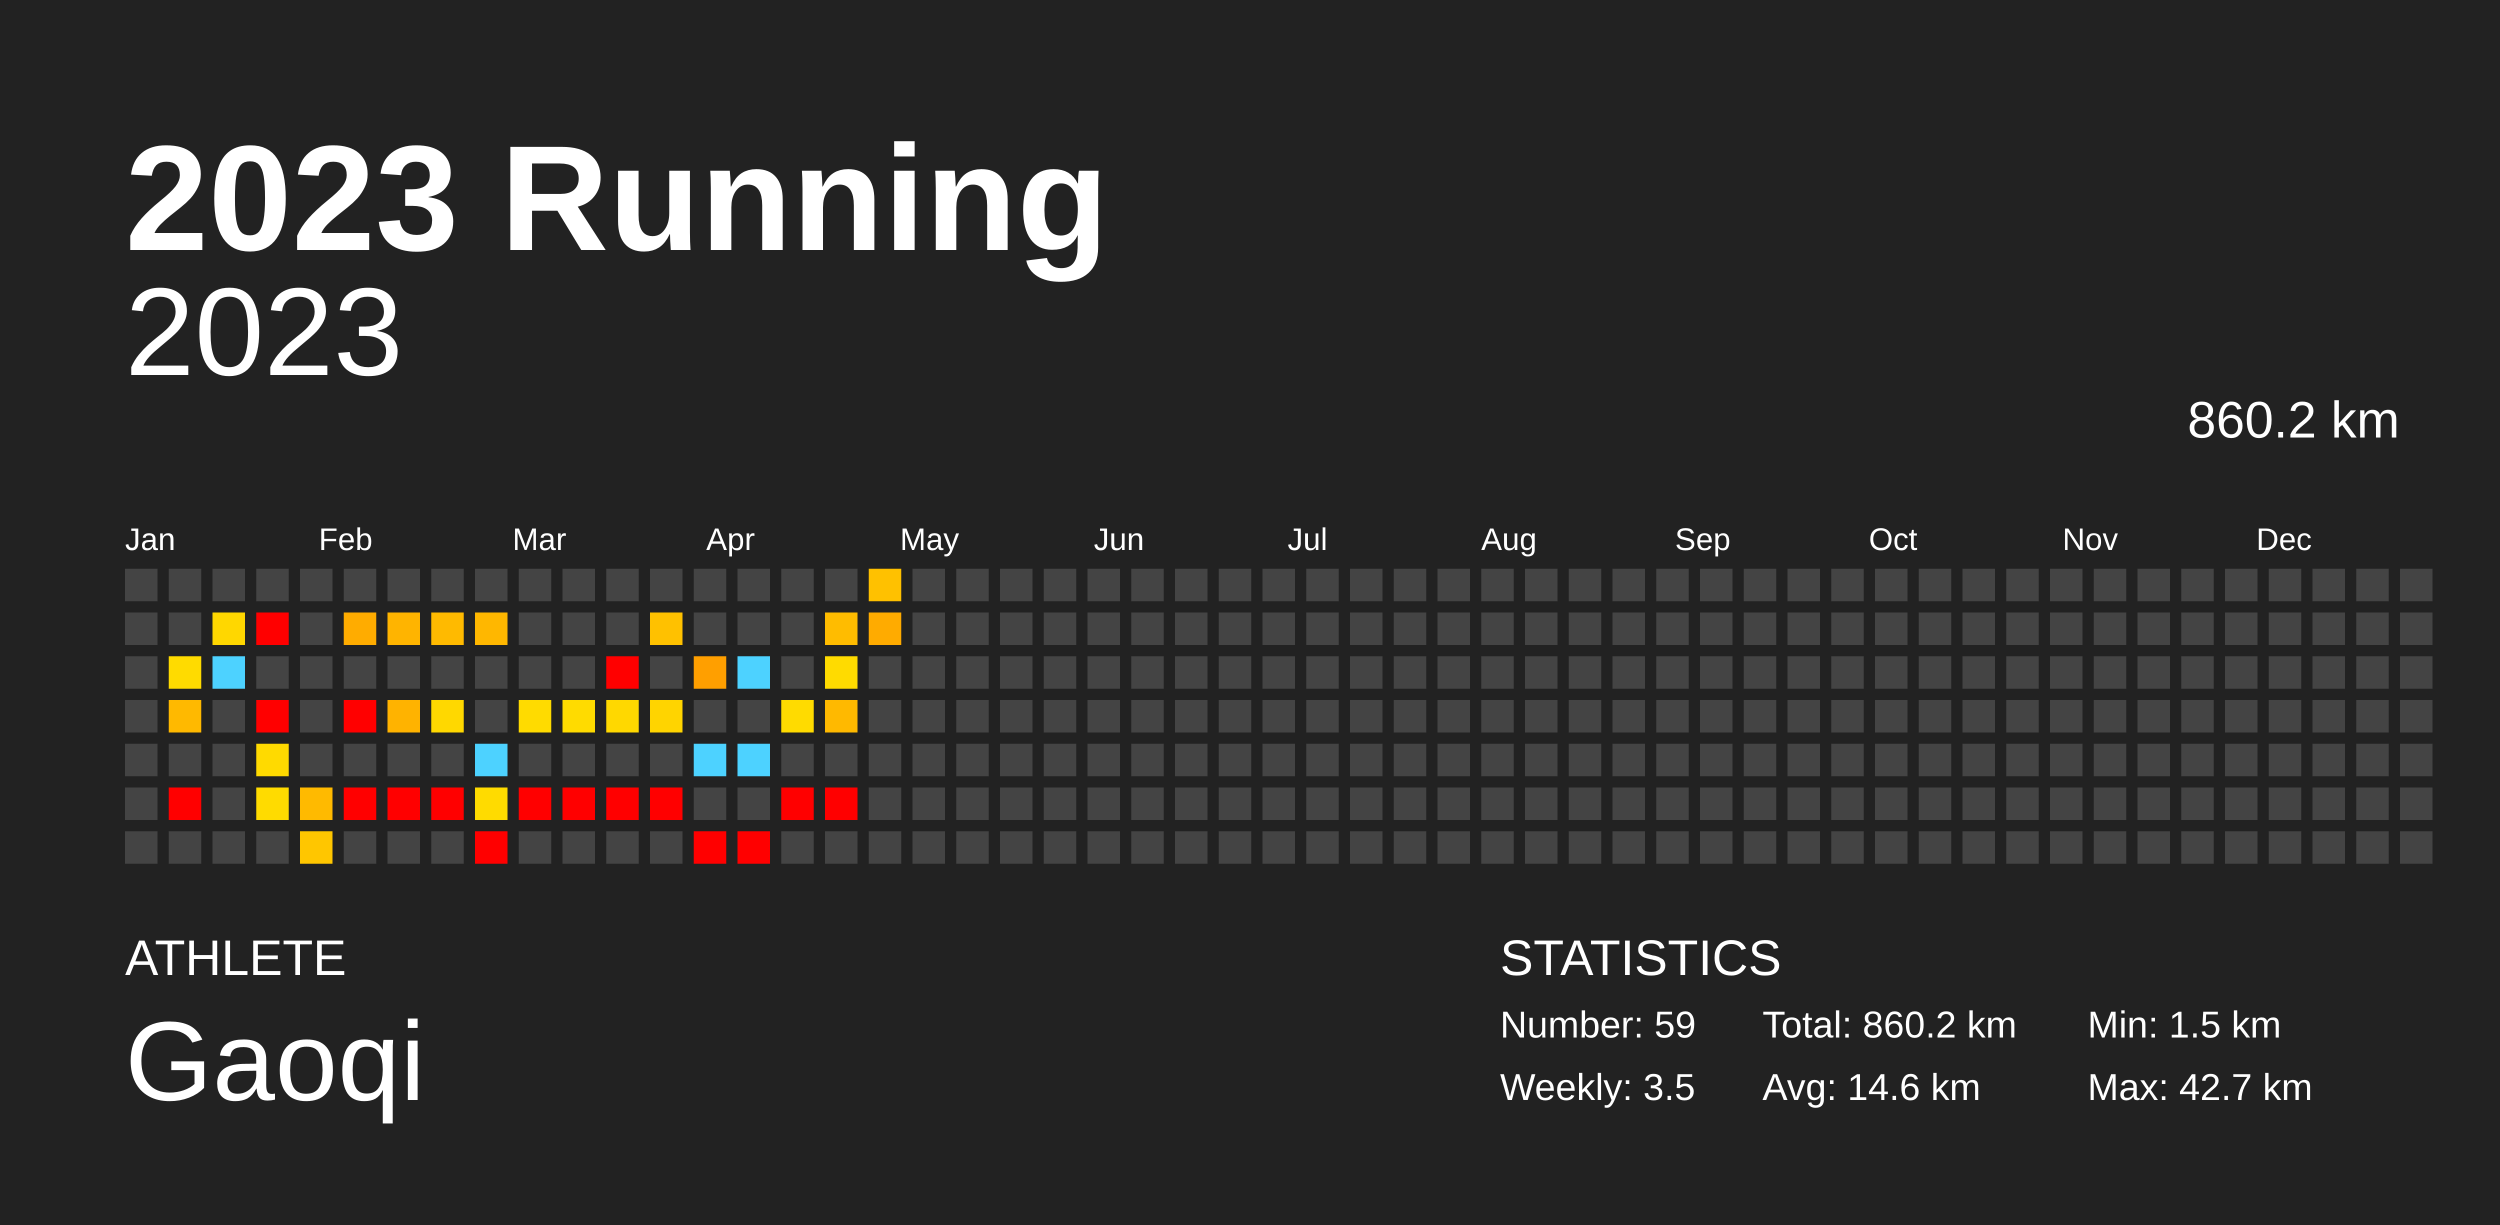
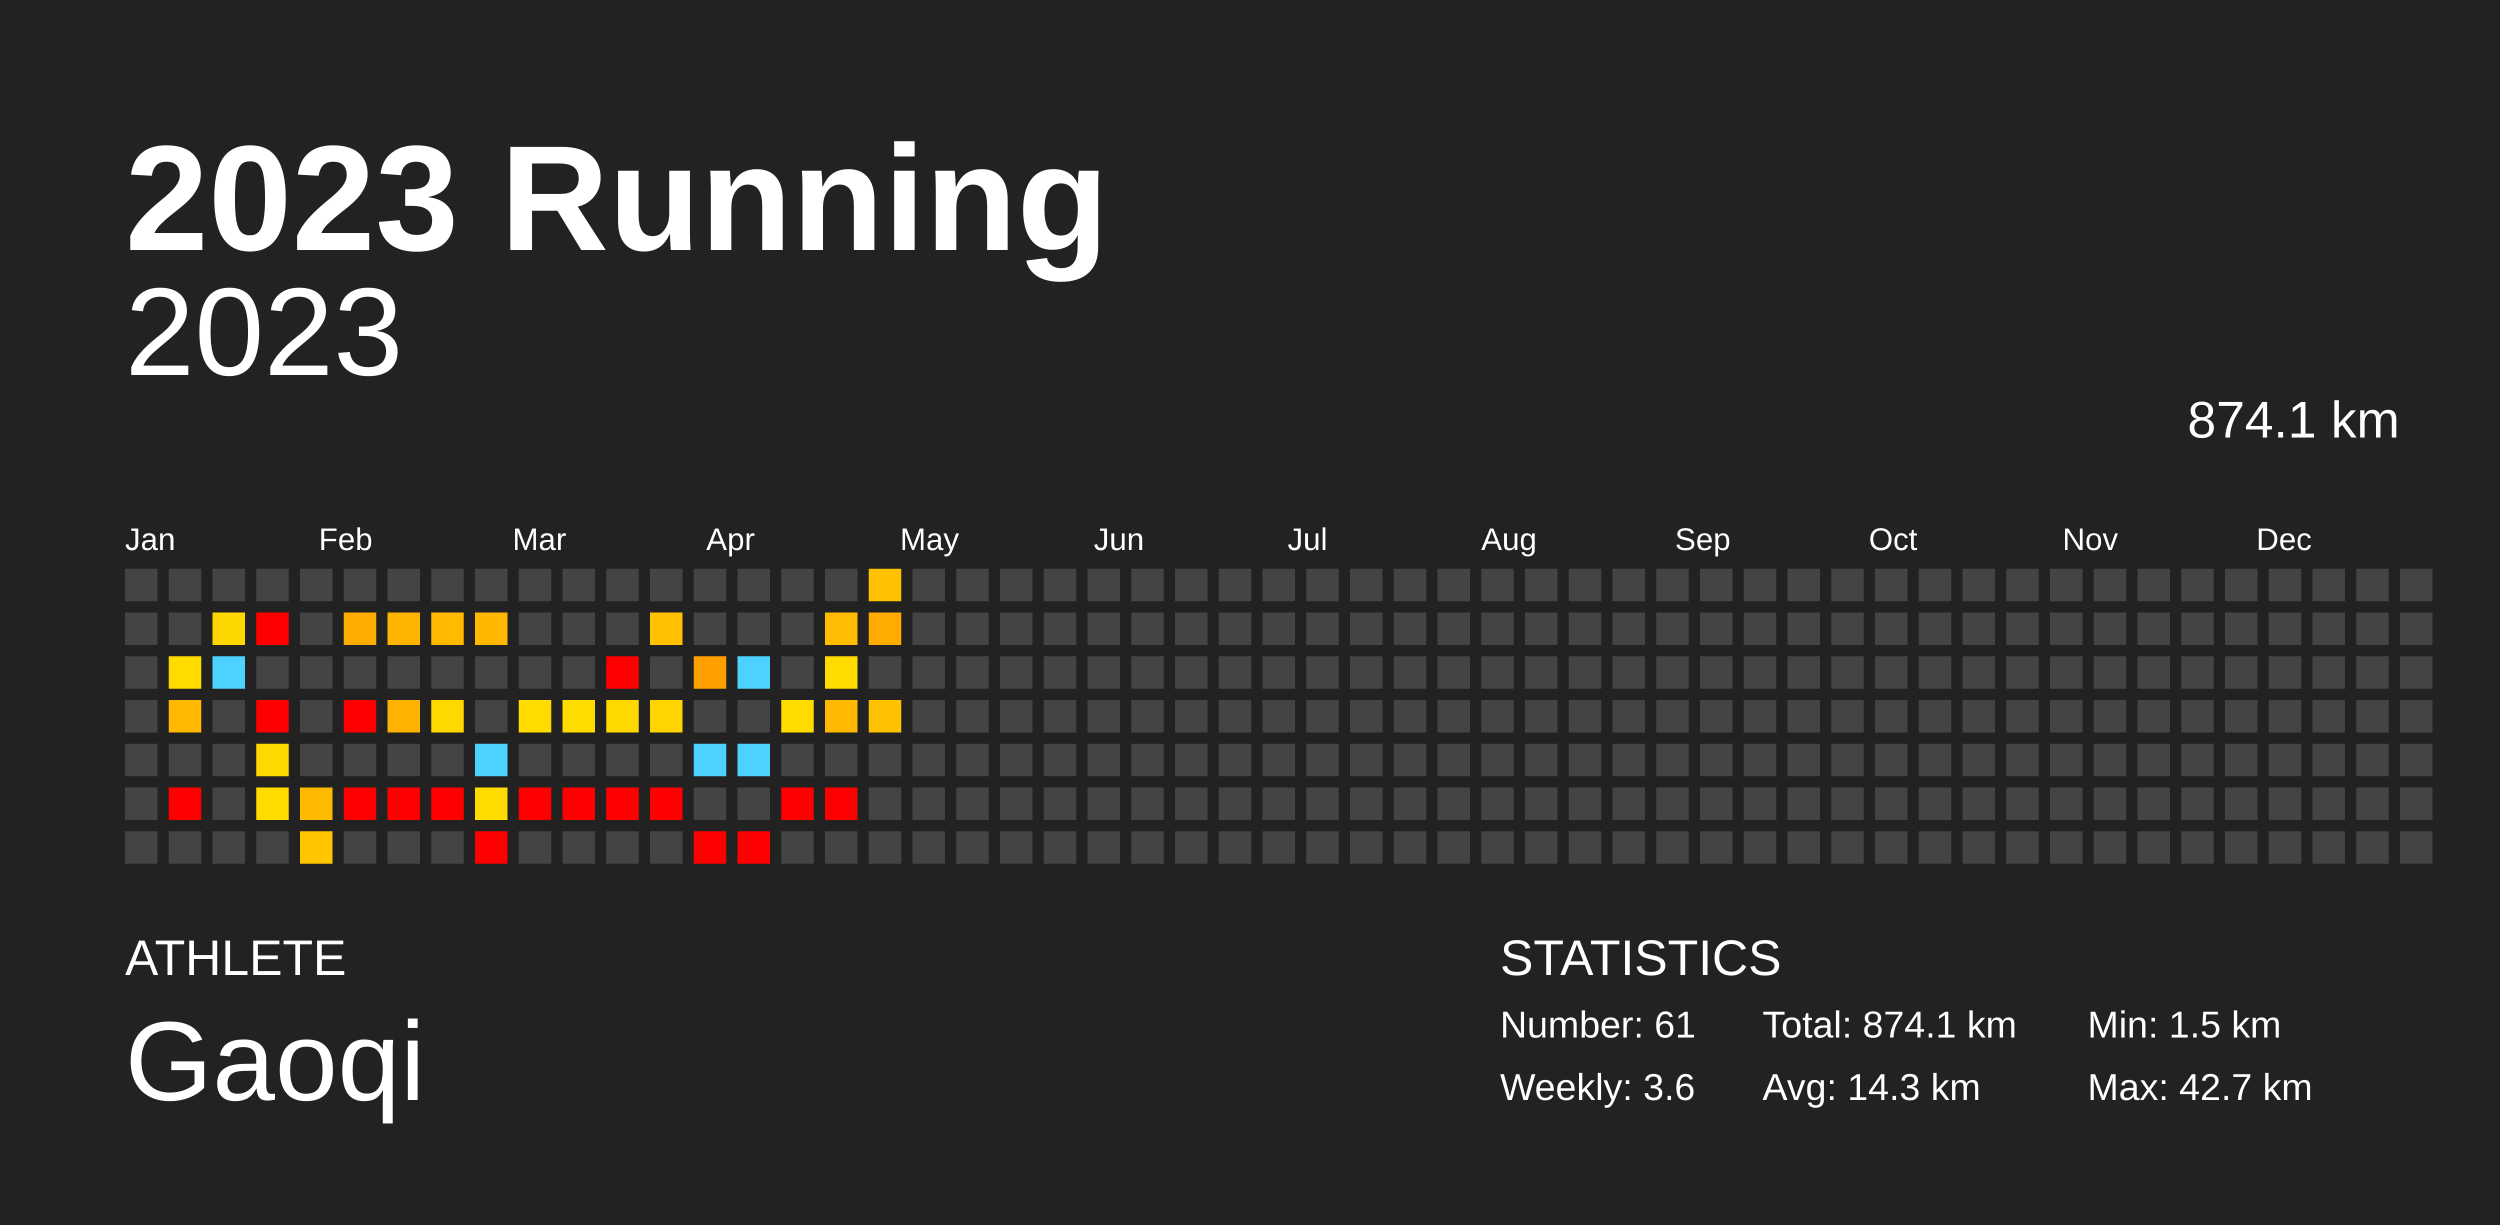
<svg xmlns="http://www.w3.org/2000/svg" baseProfile="full" height="98mm" version="1.1" viewBox="0,0,200,98" width="200mm">
  <defs />
  <rect fill="#222222" height="98" width="200" x="0" y="0" />
  <text fill="#FFFFFF" style="font-size:12px; font-family:Arial; font-weight:bold;" x="10" y="20">2023 Running</text>
  <text fill="#FFFFFF" style="font-size:4px; font-family:Arial" x="10" y="78">ATHLETE</text>
  <text fill="#FFFFFF" style="font-size:9px; font-family:Arial" x="10" y="88">Gaoqi</text>
  <text fill="#FFFFFF" style="font-size:4px; font-family:Arial" x="120" y="78">STATISTICS</text>
-   <text fill="#FFFFFF" style="font-size:3px; font-family:Arial" x="120" y="83">Number: 59</text>
-   <text fill="#FFFFFF" style="font-size:3px; font-family:Arial" x="120" y="88">Weekly: 3.5</text>
-   <text fill="#FFFFFF" style="font-size:3px; font-family:Arial" x="141" y="83">Total: 860.2 km</text>
-   <text fill="#FFFFFF" style="font-size:3px; font-family:Arial" x="141" y="88">Avg: 14.6 km</text>
+   <text fill="#FFFFFF" style="font-size:3px; font-family:Arial" x="120" y="83">Number: 61</text>
+   <text fill="#FFFFFF" style="font-size:3px; font-family:Arial" x="120" y="88">Weekly: 3.6</text>
+   <text fill="#FFFFFF" style="font-size:3px; font-family:Arial" x="141" y="83">Total: 874.1 km</text>
+   <text fill="#FFFFFF" style="font-size:3px; font-family:Arial" x="141" y="88">Avg: 14.3 km</text>
  <text fill="#FFFFFF" style="font-size:3px; font-family:Arial" x="167" y="83">Min: 1.5 km</text>
  <text fill="#FFFFFF" style="font-size:3px; font-family:Arial" x="167" y="88">Max: 42.7 km</text>
  <text alignment-baseline="hanging" fill="#FFFFFF" style="font-size:10.0px; font-family:Arial;" x="10" y="30">2023</text>
-   <text alignment-baseline="hanging" fill="#FFFFFF" style="font-size:4.125px; font-family:Arial;" x="175" y="35">860.2 km</text>
+   <text alignment-baseline="hanging" fill="#FFFFFF" style="font-size:4.125px; font-family:Arial;" x="175" y="35">874.1 km</text>
  <text fill="#FFFFFF" style="font-size:2.5px; font-family:Arial" x="10.0" y="44">Jan</text>
  <text fill="#FFFFFF" style="font-size:2.5px; font-family:Arial" x="25.5" y="44">Feb</text>
  <text fill="#FFFFFF" style="font-size:2.5px; font-family:Arial" x="41.0" y="44">Mar</text>
  <text fill="#FFFFFF" style="font-size:2.5px; font-family:Arial" x="56.5" y="44">Apr</text>
  <text fill="#FFFFFF" style="font-size:2.5px; font-family:Arial" x="72.0" y="44">May</text>
  <text fill="#FFFFFF" style="font-size:2.5px; font-family:Arial" x="87.5" y="44">Jun</text>
  <text fill="#FFFFFF" style="font-size:2.5px; font-family:Arial" x="103.0" y="44">Jul</text>
  <text fill="#FFFFFF" style="font-size:2.5px; font-family:Arial" x="118.5" y="44">Aug</text>
  <text fill="#FFFFFF" style="font-size:2.5px; font-family:Arial" x="134.0" y="44">Sep</text>
  <text fill="#FFFFFF" style="font-size:2.5px; font-family:Arial" x="149.5" y="44">Oct</text>
  <text fill="#FFFFFF" style="font-size:2.5px; font-family:Arial" x="165.0" y="44">Nov</text>
  <text fill="#FFFFFF" style="font-size:2.5px; font-family:Arial" x="180.5" y="44">Dec</text>
  <rect fill="#444444" height="2.6" width="2.6" x="10.0" y="45.5" />
  <rect fill="#444444" height="2.6" width="2.6" x="10.0" y="49.0" />
  <rect fill="#444444" height="2.6" width="2.6" x="10.0" y="52.5" />
  <rect fill="#444444" height="2.6" width="2.6" x="10.0" y="56.0" />
  <rect fill="#444444" height="2.6" width="2.6" x="10.0" y="59.5" />
  <rect fill="#444444" height="2.6" width="2.6" x="10.0" y="63.0" />
  <rect fill="#444444" height="2.6" width="2.6" x="10.0" y="66.5" />
  <rect fill="#444444" height="2.6" width="2.6" x="13.5" y="45.5" />
  <rect fill="#444444" height="2.6" width="2.6" x="13.5" y="49.0" />
  <rect fill="#ffdb00" height="2.6" width="2.6" x="13.5" y="52.5" />
  <rect fill="#ffb900" height="2.6" width="2.6" x="13.5" y="56.0" />
  <rect fill="#444444" height="2.6" width="2.6" x="13.5" y="59.5" />
  <rect fill="red" height="2.6" width="2.6" x="13.5" y="63.0" />
  <rect fill="#444444" height="2.6" width="2.6" x="13.5" y="66.5" />
  <rect fill="#444444" height="2.6" width="2.6" x="17.0" y="45.5" />
  <rect fill="#ffd700" height="2.6" width="2.6" x="17.0" y="49.0" />
  <rect fill="#4dd2ff" height="2.6" width="2.6" x="17.0" y="52.5" />
  <rect fill="#444444" height="2.6" width="2.6" x="17.0" y="56.0" />
  <rect fill="#444444" height="2.6" width="2.6" x="17.0" y="59.5" />
  <rect fill="#444444" height="2.6" width="2.6" x="17.0" y="63.0" />
  <rect fill="#444444" height="2.6" width="2.6" x="17.0" y="66.5" />
  <rect fill="#444444" height="2.6" width="2.6" x="20.5" y="45.5" />
  <rect fill="red" height="2.6" width="2.6" x="20.5" y="49.0" />
  <rect fill="#444444" height="2.6" width="2.6" x="20.5" y="52.5" />
  <rect fill="red" height="2.6" width="2.6" x="20.5" y="56.0" />
  <rect fill="#ffda00" height="2.6" width="2.6" x="20.5" y="59.5" />
  <rect fill="#ffdb00" height="2.6" width="2.6" x="20.5" y="63.0" />
  <rect fill="#444444" height="2.6" width="2.6" x="20.5" y="66.5" />
  <rect fill="#444444" height="2.6" width="2.6" x="24.0" y="45.5" />
  <rect fill="#444444" height="2.6" width="2.6" x="24.0" y="49.0" />
  <rect fill="#444444" height="2.6" width="2.6" x="24.0" y="52.5" />
  <rect fill="#444444" height="2.6" width="2.6" x="24.0" y="56.0" />
  <rect fill="#444444" height="2.6" width="2.6" x="24.0" y="59.5" />
  <rect fill="#ffba00" height="2.6" width="2.6" x="24.0" y="63.0" />
  <rect fill="#ffc600" height="2.6" width="2.6" x="24.0" y="66.5" />
  <rect fill="#444444" height="2.6" width="2.6" x="27.5" y="45.5" />
  <rect fill="#ffac00" height="2.6" width="2.6" x="27.5" y="49.0" />
  <rect fill="#444444" height="2.6" width="2.6" x="27.5" y="52.5" />
  <rect fill="red" height="2.6" width="2.6" x="27.5" y="56.0" />
  <rect fill="#444444" height="2.6" width="2.6" x="27.5" y="59.5" />
  <rect fill="red" height="2.6" width="2.6" x="27.5" y="63.0" />
  <rect fill="#444444" height="2.6" width="2.6" x="27.5" y="66.5" />
  <rect fill="#444444" height="2.6" width="2.6" x="31.0" y="45.5" />
  <rect fill="#ffb400" height="2.6" width="2.6" x="31.0" y="49.0" />
  <rect fill="#444444" height="2.6" width="2.6" x="31.0" y="52.5" />
  <rect fill="#ffb300" height="2.6" width="2.6" x="31.0" y="56.0" />
  <rect fill="#444444" height="2.6" width="2.6" x="31.0" y="59.5" />
  <rect fill="red" height="2.6" width="2.6" x="31.0" y="63.0" />
  <rect fill="#444444" height="2.6" width="2.6" x="31.0" y="66.5" />
  <rect fill="#444444" height="2.6" width="2.6" x="34.5" y="45.5" />
  <rect fill="#ffba00" height="2.6" width="2.6" x="34.5" y="49.0" />
  <rect fill="#444444" height="2.6" width="2.6" x="34.5" y="52.5" />
  <rect fill="#ffd800" height="2.6" width="2.6" x="34.5" y="56.0" />
  <rect fill="#444444" height="2.6" width="2.6" x="34.5" y="59.5" />
  <rect fill="red" height="2.6" width="2.6" x="34.5" y="63.0" />
  <rect fill="#444444" height="2.6" width="2.6" x="34.5" y="66.5" />
  <rect fill="#444444" height="2.6" width="2.6" x="38.0" y="45.5" />
  <rect fill="#ffb700" height="2.6" width="2.6" x="38.0" y="49.0" />
  <rect fill="#444444" height="2.6" width="2.6" x="38.0" y="52.5" />
  <rect fill="#444444" height="2.6" width="2.6" x="38.0" y="56.0" />
  <rect fill="#4dd2ff" height="2.6" width="2.6" x="38.0" y="59.5" />
  <rect fill="#ffdb00" height="2.6" width="2.6" x="38.0" y="63.0" />
  <rect fill="red" height="2.6" width="2.6" x="38.0" y="66.5" />
  <rect fill="#444444" height="2.6" width="2.6" x="41.5" y="45.5" />
  <rect fill="#444444" height="2.6" width="2.6" x="41.5" y="49.0" />
  <rect fill="#444444" height="2.6" width="2.6" x="41.5" y="52.5" />
  <rect fill="#ffdb00" height="2.6" width="2.6" x="41.5" y="56.0" />
  <rect fill="#444444" height="2.6" width="2.6" x="41.5" y="59.5" />
  <rect fill="red" height="2.6" width="2.6" x="41.5" y="63.0" />
  <rect fill="#444444" height="2.6" width="2.6" x="41.5" y="66.5" />
  <rect fill="#444444" height="2.6" width="2.6" x="45.0" y="45.5" />
  <rect fill="#444444" height="2.6" width="2.6" x="45.0" y="49.0" />
  <rect fill="#444444" height="2.6" width="2.6" x="45.0" y="52.5" />
  <rect fill="#ffdb00" height="2.6" width="2.6" x="45.0" y="56.0" />
  <rect fill="#444444" height="2.6" width="2.6" x="45.0" y="59.5" />
  <rect fill="red" height="2.6" width="2.6" x="45.0" y="63.0" />
  <rect fill="#444444" height="2.6" width="2.6" x="45.0" y="66.5" />
  <rect fill="#444444" height="2.6" width="2.6" x="48.5" y="45.5" />
  <rect fill="#444444" height="2.6" width="2.6" x="48.5" y="49.0" />
  <rect fill="red" height="2.6" width="2.6" x="48.5" y="52.5" />
  <rect fill="#ffd800" height="2.6" width="2.6" x="48.5" y="56.0" />
  <rect fill="#444444" height="2.6" width="2.6" x="48.5" y="59.5" />
  <rect fill="red" height="2.6" width="2.6" x="48.5" y="63.0" />
  <rect fill="#444444" height="2.6" width="2.6" x="48.5" y="66.5" />
  <rect fill="#444444" height="2.6" width="2.6" x="52.0" y="45.5" />
  <rect fill="#ffc100" height="2.6" width="2.6" x="52.0" y="49.0" />
  <rect fill="#444444" height="2.6" width="2.6" x="52.0" y="52.5" />
  <rect fill="#ffd400" height="2.6" width="2.6" x="52.0" y="56.0" />
  <rect fill="#444444" height="2.6" width="2.6" x="52.0" y="59.5" />
  <rect fill="red" height="2.6" width="2.6" x="52.0" y="63.0" />
  <rect fill="#444444" height="2.6" width="2.6" x="52.0" y="66.5" />
  <rect fill="#444444" height="2.6" width="2.6" x="55.5" y="45.5" />
  <rect fill="#444444" height="2.6" width="2.6" x="55.5" y="49.0" />
  <rect fill="#ff9f00" height="2.6" width="2.6" x="55.5" y="52.5" />
  <rect fill="#444444" height="2.6" width="2.6" x="55.5" y="56.0" />
  <rect fill="#4dd2ff" height="2.6" width="2.6" x="55.5" y="59.5" />
  <rect fill="#444444" height="2.6" width="2.6" x="55.5" y="63.0" />
  <rect fill="red" height="2.6" width="2.6" x="55.5" y="66.5" />
  <rect fill="#444444" height="2.6" width="2.6" x="59.0" y="45.5" />
  <rect fill="#444444" height="2.6" width="2.6" x="59.0" y="49.0" />
  <rect fill="#4dd2ff" height="2.6" width="2.6" x="59.0" y="52.5" />
  <rect fill="#444444" height="2.6" width="2.6" x="59.0" y="56.0" />
  <rect fill="#4dd2ff" height="2.6" width="2.6" x="59.0" y="59.5" />
  <rect fill="#444444" height="2.6" width="2.6" x="59.0" y="63.0" />
  <rect fill="red" height="2.6" width="2.6" x="59.0" y="66.5" />
  <rect fill="#444444" height="2.6" width="2.6" x="62.5" y="45.5" />
  <rect fill="#444444" height="2.6" width="2.6" x="62.5" y="49.0" />
  <rect fill="#444444" height="2.6" width="2.6" x="62.5" y="52.5" />
  <rect fill="#ffdb00" height="2.6" width="2.6" x="62.5" y="56.0" />
  <rect fill="#444444" height="2.6" width="2.6" x="62.5" y="59.5" />
  <rect fill="red" height="2.6" width="2.6" x="62.5" y="63.0" />
  <rect fill="#444444" height="2.6" width="2.6" x="62.5" y="66.5" />
  <rect fill="#444444" height="2.6" width="2.6" x="66.0" y="45.5" />
  <rect fill="#ffbc00" height="2.6" width="2.6" x="66.0" y="49.0" />
  <rect fill="#ffdb00" height="2.6" width="2.6" x="66.0" y="52.5" />
  <rect fill="#ffb900" height="2.6" width="2.6" x="66.0" y="56.0" />
  <rect fill="#444444" height="2.6" width="2.6" x="66.0" y="59.5" />
  <rect fill="red" height="2.6" width="2.6" x="66.0" y="63.0" />
  <rect fill="#444444" height="2.6" width="2.6" x="66.0" y="66.5" />
  <rect fill="#ffc100" height="2.6" width="2.6" x="69.5" y="45.5" />
  <rect fill="#ffab00" height="2.6" width="2.6" x="69.5" y="49.0" />
  <rect fill="#444444" height="2.6" width="2.6" x="69.5" y="52.5" />
-   <rect fill="#444444" height="2.6" width="2.6" x="69.5" y="56.0" />
+   <rect fill="#ffc200" height="2.6" width="2.6" x="69.5" y="56.0" />
  <rect fill="#444444" height="2.6" width="2.6" x="69.5" y="59.5" />
  <rect fill="#444444" height="2.6" width="2.6" x="69.5" y="63.0" />
  <rect fill="#444444" height="2.6" width="2.6" x="69.5" y="66.5" />
  <rect fill="#444444" height="2.6" width="2.6" x="73.0" y="45.5" />
  <rect fill="#444444" height="2.6" width="2.6" x="73.0" y="49.0" />
  <rect fill="#444444" height="2.6" width="2.6" x="73.0" y="52.5" />
  <rect fill="#444444" height="2.6" width="2.6" x="73.0" y="56.0" />
  <rect fill="#444444" height="2.6" width="2.6" x="73.0" y="59.5" />
  <rect fill="#444444" height="2.6" width="2.6" x="73.0" y="63.0" />
  <rect fill="#444444" height="2.6" width="2.6" x="73.0" y="66.5" />
  <rect fill="#444444" height="2.6" width="2.6" x="76.5" y="45.5" />
  <rect fill="#444444" height="2.6" width="2.6" x="76.5" y="49.0" />
  <rect fill="#444444" height="2.6" width="2.6" x="76.5" y="52.5" />
  <rect fill="#444444" height="2.6" width="2.6" x="76.5" y="56.0" />
  <rect fill="#444444" height="2.6" width="2.6" x="76.5" y="59.5" />
  <rect fill="#444444" height="2.6" width="2.6" x="76.5" y="63.0" />
  <rect fill="#444444" height="2.6" width="2.6" x="76.5" y="66.5" />
  <rect fill="#444444" height="2.6" width="2.6" x="80.0" y="45.5" />
  <rect fill="#444444" height="2.6" width="2.6" x="80.0" y="49.0" />
  <rect fill="#444444" height="2.6" width="2.6" x="80.0" y="52.5" />
  <rect fill="#444444" height="2.6" width="2.6" x="80.0" y="56.0" />
  <rect fill="#444444" height="2.6" width="2.6" x="80.0" y="59.5" />
  <rect fill="#444444" height="2.6" width="2.6" x="80.0" y="63.0" />
  <rect fill="#444444" height="2.6" width="2.6" x="80.0" y="66.5" />
  <rect fill="#444444" height="2.6" width="2.6" x="83.5" y="45.5" />
  <rect fill="#444444" height="2.6" width="2.6" x="83.5" y="49.0" />
  <rect fill="#444444" height="2.6" width="2.6" x="83.5" y="52.5" />
  <rect fill="#444444" height="2.6" width="2.6" x="83.5" y="56.0" />
  <rect fill="#444444" height="2.6" width="2.6" x="83.5" y="59.5" />
  <rect fill="#444444" height="2.6" width="2.6" x="83.5" y="63.0" />
  <rect fill="#444444" height="2.6" width="2.6" x="83.5" y="66.5" />
  <rect fill="#444444" height="2.6" width="2.6" x="87.0" y="45.5" />
  <rect fill="#444444" height="2.6" width="2.6" x="87.0" y="49.0" />
  <rect fill="#444444" height="2.6" width="2.6" x="87.0" y="52.5" />
  <rect fill="#444444" height="2.6" width="2.6" x="87.0" y="56.0" />
  <rect fill="#444444" height="2.6" width="2.6" x="87.0" y="59.5" />
  <rect fill="#444444" height="2.6" width="2.6" x="87.0" y="63.0" />
  <rect fill="#444444" height="2.6" width="2.6" x="87.0" y="66.5" />
  <rect fill="#444444" height="2.6" width="2.6" x="90.5" y="45.5" />
  <rect fill="#444444" height="2.6" width="2.6" x="90.5" y="49.0" />
  <rect fill="#444444" height="2.6" width="2.6" x="90.5" y="52.5" />
  <rect fill="#444444" height="2.6" width="2.6" x="90.5" y="56.0" />
  <rect fill="#444444" height="2.6" width="2.6" x="90.5" y="59.5" />
  <rect fill="#444444" height="2.6" width="2.6" x="90.5" y="63.0" />
  <rect fill="#444444" height="2.6" width="2.6" x="90.5" y="66.5" />
  <rect fill="#444444" height="2.6" width="2.6" x="94.0" y="45.5" />
  <rect fill="#444444" height="2.6" width="2.6" x="94.0" y="49.0" />
  <rect fill="#444444" height="2.6" width="2.6" x="94.0" y="52.5" />
  <rect fill="#444444" height="2.6" width="2.6" x="94.0" y="56.0" />
  <rect fill="#444444" height="2.6" width="2.6" x="94.0" y="59.5" />
  <rect fill="#444444" height="2.6" width="2.6" x="94.0" y="63.0" />
  <rect fill="#444444" height="2.6" width="2.6" x="94.0" y="66.5" />
  <rect fill="#444444" height="2.6" width="2.6" x="97.5" y="45.5" />
  <rect fill="#444444" height="2.6" width="2.6" x="97.5" y="49.0" />
  <rect fill="#444444" height="2.6" width="2.6" x="97.5" y="52.5" />
  <rect fill="#444444" height="2.6" width="2.6" x="97.5" y="56.0" />
  <rect fill="#444444" height="2.6" width="2.6" x="97.5" y="59.5" />
  <rect fill="#444444" height="2.6" width="2.6" x="97.5" y="63.0" />
  <rect fill="#444444" height="2.6" width="2.6" x="97.5" y="66.5" />
  <rect fill="#444444" height="2.6" width="2.6" x="101.0" y="45.5" />
  <rect fill="#444444" height="2.6" width="2.6" x="101.0" y="49.0" />
  <rect fill="#444444" height="2.6" width="2.6" x="101.0" y="52.5" />
  <rect fill="#444444" height="2.6" width="2.6" x="101.0" y="56.0" />
  <rect fill="#444444" height="2.6" width="2.6" x="101.0" y="59.5" />
  <rect fill="#444444" height="2.6" width="2.6" x="101.0" y="63.0" />
  <rect fill="#444444" height="2.6" width="2.6" x="101.0" y="66.5" />
  <rect fill="#444444" height="2.6" width="2.6" x="104.5" y="45.5" />
  <rect fill="#444444" height="2.6" width="2.6" x="104.5" y="49.0" />
  <rect fill="#444444" height="2.6" width="2.6" x="104.5" y="52.5" />
  <rect fill="#444444" height="2.6" width="2.6" x="104.5" y="56.0" />
  <rect fill="#444444" height="2.6" width="2.6" x="104.5" y="59.5" />
  <rect fill="#444444" height="2.6" width="2.6" x="104.5" y="63.0" />
  <rect fill="#444444" height="2.6" width="2.6" x="104.5" y="66.5" />
  <rect fill="#444444" height="2.6" width="2.6" x="108.0" y="45.5" />
  <rect fill="#444444" height="2.6" width="2.6" x="108.0" y="49.0" />
  <rect fill="#444444" height="2.6" width="2.6" x="108.0" y="52.5" />
  <rect fill="#444444" height="2.6" width="2.6" x="108.0" y="56.0" />
  <rect fill="#444444" height="2.6" width="2.6" x="108.0" y="59.5" />
  <rect fill="#444444" height="2.6" width="2.6" x="108.0" y="63.0" />
  <rect fill="#444444" height="2.6" width="2.6" x="108.0" y="66.5" />
  <rect fill="#444444" height="2.6" width="2.6" x="111.5" y="45.5" />
  <rect fill="#444444" height="2.6" width="2.6" x="111.5" y="49.0" />
  <rect fill="#444444" height="2.6" width="2.6" x="111.5" y="52.5" />
  <rect fill="#444444" height="2.6" width="2.6" x="111.5" y="56.0" />
  <rect fill="#444444" height="2.6" width="2.6" x="111.5" y="59.5" />
  <rect fill="#444444" height="2.6" width="2.6" x="111.5" y="63.0" />
  <rect fill="#444444" height="2.6" width="2.6" x="111.5" y="66.5" />
  <rect fill="#444444" height="2.6" width="2.6" x="115.0" y="45.5" />
  <rect fill="#444444" height="2.6" width="2.6" x="115.0" y="49.0" />
  <rect fill="#444444" height="2.6" width="2.6" x="115.0" y="52.5" />
  <rect fill="#444444" height="2.6" width="2.6" x="115.0" y="56.0" />
  <rect fill="#444444" height="2.6" width="2.6" x="115.0" y="59.5" />
  <rect fill="#444444" height="2.6" width="2.6" x="115.0" y="63.0" />
  <rect fill="#444444" height="2.6" width="2.6" x="115.0" y="66.5" />
  <rect fill="#444444" height="2.6" width="2.6" x="118.5" y="45.5" />
  <rect fill="#444444" height="2.6" width="2.6" x="118.5" y="49.0" />
  <rect fill="#444444" height="2.6" width="2.6" x="118.5" y="52.5" />
  <rect fill="#444444" height="2.6" width="2.6" x="118.5" y="56.0" />
  <rect fill="#444444" height="2.6" width="2.6" x="118.5" y="59.5" />
  <rect fill="#444444" height="2.6" width="2.6" x="118.5" y="63.0" />
  <rect fill="#444444" height="2.6" width="2.6" x="118.5" y="66.5" />
  <rect fill="#444444" height="2.6" width="2.6" x="122.0" y="45.5" />
  <rect fill="#444444" height="2.6" width="2.6" x="122.0" y="49.0" />
  <rect fill="#444444" height="2.6" width="2.6" x="122.0" y="52.5" />
  <rect fill="#444444" height="2.6" width="2.6" x="122.0" y="56.0" />
  <rect fill="#444444" height="2.6" width="2.6" x="122.0" y="59.5" />
  <rect fill="#444444" height="2.6" width="2.6" x="122.0" y="63.0" />
  <rect fill="#444444" height="2.6" width="2.6" x="122.0" y="66.5" />
  <rect fill="#444444" height="2.6" width="2.6" x="125.5" y="45.5" />
  <rect fill="#444444" height="2.6" width="2.6" x="125.5" y="49.0" />
  <rect fill="#444444" height="2.6" width="2.6" x="125.5" y="52.5" />
  <rect fill="#444444" height="2.6" width="2.6" x="125.5" y="56.0" />
  <rect fill="#444444" height="2.6" width="2.6" x="125.5" y="59.5" />
  <rect fill="#444444" height="2.6" width="2.6" x="125.5" y="63.0" />
  <rect fill="#444444" height="2.6" width="2.6" x="125.5" y="66.5" />
  <rect fill="#444444" height="2.6" width="2.6" x="129.0" y="45.5" />
  <rect fill="#444444" height="2.6" width="2.6" x="129.0" y="49.0" />
  <rect fill="#444444" height="2.6" width="2.6" x="129.0" y="52.5" />
  <rect fill="#444444" height="2.6" width="2.6" x="129.0" y="56.0" />
  <rect fill="#444444" height="2.6" width="2.6" x="129.0" y="59.5" />
  <rect fill="#444444" height="2.6" width="2.6" x="129.0" y="63.0" />
  <rect fill="#444444" height="2.6" width="2.6" x="129.0" y="66.5" />
  <rect fill="#444444" height="2.6" width="2.6" x="132.5" y="45.5" />
  <rect fill="#444444" height="2.6" width="2.6" x="132.5" y="49.0" />
  <rect fill="#444444" height="2.6" width="2.6" x="132.5" y="52.5" />
  <rect fill="#444444" height="2.6" width="2.6" x="132.5" y="56.0" />
  <rect fill="#444444" height="2.6" width="2.6" x="132.5" y="59.5" />
  <rect fill="#444444" height="2.6" width="2.6" x="132.5" y="63.0" />
  <rect fill="#444444" height="2.6" width="2.6" x="132.5" y="66.5" />
  <rect fill="#444444" height="2.6" width="2.6" x="136.0" y="45.5" />
  <rect fill="#444444" height="2.6" width="2.6" x="136.0" y="49.0" />
  <rect fill="#444444" height="2.6" width="2.6" x="136.0" y="52.5" />
  <rect fill="#444444" height="2.6" width="2.6" x="136.0" y="56.0" />
  <rect fill="#444444" height="2.6" width="2.6" x="136.0" y="59.5" />
  <rect fill="#444444" height="2.6" width="2.6" x="136.0" y="63.0" />
  <rect fill="#444444" height="2.6" width="2.6" x="136.0" y="66.5" />
  <rect fill="#444444" height="2.6" width="2.6" x="139.5" y="45.5" />
  <rect fill="#444444" height="2.6" width="2.6" x="139.5" y="49.0" />
  <rect fill="#444444" height="2.6" width="2.6" x="139.5" y="52.5" />
  <rect fill="#444444" height="2.6" width="2.6" x="139.5" y="56.0" />
  <rect fill="#444444" height="2.6" width="2.6" x="139.5" y="59.5" />
  <rect fill="#444444" height="2.6" width="2.6" x="139.5" y="63.0" />
  <rect fill="#444444" height="2.6" width="2.6" x="139.5" y="66.5" />
  <rect fill="#444444" height="2.6" width="2.6" x="143.0" y="45.5" />
  <rect fill="#444444" height="2.6" width="2.6" x="143.0" y="49.0" />
  <rect fill="#444444" height="2.6" width="2.6" x="143.0" y="52.5" />
  <rect fill="#444444" height="2.6" width="2.6" x="143.0" y="56.0" />
  <rect fill="#444444" height="2.6" width="2.6" x="143.0" y="59.5" />
  <rect fill="#444444" height="2.6" width="2.6" x="143.0" y="63.0" />
  <rect fill="#444444" height="2.6" width="2.6" x="143.0" y="66.5" />
  <rect fill="#444444" height="2.6" width="2.6" x="146.5" y="45.5" />
  <rect fill="#444444" height="2.6" width="2.6" x="146.5" y="49.0" />
  <rect fill="#444444" height="2.6" width="2.6" x="146.5" y="52.5" />
  <rect fill="#444444" height="2.6" width="2.6" x="146.5" y="56.0" />
  <rect fill="#444444" height="2.6" width="2.6" x="146.5" y="59.5" />
  <rect fill="#444444" height="2.6" width="2.6" x="146.5" y="63.0" />
  <rect fill="#444444" height="2.6" width="2.6" x="146.5" y="66.5" />
  <rect fill="#444444" height="2.6" width="2.6" x="150.0" y="45.5" />
  <rect fill="#444444" height="2.6" width="2.6" x="150.0" y="49.0" />
  <rect fill="#444444" height="2.6" width="2.6" x="150.0" y="52.5" />
  <rect fill="#444444" height="2.6" width="2.6" x="150.0" y="56.0" />
  <rect fill="#444444" height="2.6" width="2.6" x="150.0" y="59.5" />
  <rect fill="#444444" height="2.6" width="2.6" x="150.0" y="63.0" />
  <rect fill="#444444" height="2.6" width="2.6" x="150.0" y="66.5" />
  <rect fill="#444444" height="2.6" width="2.6" x="153.5" y="45.5" />
  <rect fill="#444444" height="2.6" width="2.6" x="153.5" y="49.0" />
  <rect fill="#444444" height="2.6" width="2.6" x="153.5" y="52.5" />
  <rect fill="#444444" height="2.6" width="2.6" x="153.5" y="56.0" />
  <rect fill="#444444" height="2.6" width="2.6" x="153.5" y="59.5" />
  <rect fill="#444444" height="2.6" width="2.6" x="153.5" y="63.0" />
  <rect fill="#444444" height="2.6" width="2.6" x="153.5" y="66.5" />
  <rect fill="#444444" height="2.6" width="2.6" x="157.0" y="45.5" />
  <rect fill="#444444" height="2.6" width="2.6" x="157.0" y="49.0" />
  <rect fill="#444444" height="2.6" width="2.6" x="157.0" y="52.5" />
  <rect fill="#444444" height="2.6" width="2.6" x="157.0" y="56.0" />
  <rect fill="#444444" height="2.6" width="2.6" x="157.0" y="59.5" />
  <rect fill="#444444" height="2.6" width="2.6" x="157.0" y="63.0" />
  <rect fill="#444444" height="2.6" width="2.6" x="157.0" y="66.5" />
  <rect fill="#444444" height="2.6" width="2.6" x="160.5" y="45.5" />
  <rect fill="#444444" height="2.6" width="2.6" x="160.5" y="49.0" />
  <rect fill="#444444" height="2.6" width="2.6" x="160.5" y="52.5" />
  <rect fill="#444444" height="2.6" width="2.6" x="160.5" y="56.0" />
  <rect fill="#444444" height="2.6" width="2.6" x="160.5" y="59.5" />
  <rect fill="#444444" height="2.6" width="2.6" x="160.5" y="63.0" />
  <rect fill="#444444" height="2.6" width="2.6" x="160.5" y="66.5" />
  <rect fill="#444444" height="2.6" width="2.6" x="164.0" y="45.5" />
  <rect fill="#444444" height="2.6" width="2.6" x="164.0" y="49.0" />
  <rect fill="#444444" height="2.6" width="2.6" x="164.0" y="52.5" />
  <rect fill="#444444" height="2.6" width="2.6" x="164.0" y="56.0" />
  <rect fill="#444444" height="2.6" width="2.6" x="164.0" y="59.5" />
  <rect fill="#444444" height="2.6" width="2.6" x="164.0" y="63.0" />
  <rect fill="#444444" height="2.6" width="2.6" x="164.0" y="66.5" />
  <rect fill="#444444" height="2.6" width="2.6" x="167.5" y="45.5" />
  <rect fill="#444444" height="2.6" width="2.6" x="167.5" y="49.0" />
  <rect fill="#444444" height="2.6" width="2.6" x="167.5" y="52.5" />
  <rect fill="#444444" height="2.6" width="2.6" x="167.5" y="56.0" />
  <rect fill="#444444" height="2.6" width="2.6" x="167.5" y="59.5" />
  <rect fill="#444444" height="2.6" width="2.6" x="167.5" y="63.0" />
  <rect fill="#444444" height="2.6" width="2.6" x="167.5" y="66.5" />
  <rect fill="#444444" height="2.6" width="2.6" x="171.0" y="45.5" />
  <rect fill="#444444" height="2.6" width="2.6" x="171.0" y="49.0" />
  <rect fill="#444444" height="2.6" width="2.6" x="171.0" y="52.5" />
  <rect fill="#444444" height="2.6" width="2.6" x="171.0" y="56.0" />
  <rect fill="#444444" height="2.6" width="2.6" x="171.0" y="59.5" />
  <rect fill="#444444" height="2.6" width="2.6" x="171.0" y="63.0" />
  <rect fill="#444444" height="2.6" width="2.6" x="171.0" y="66.5" />
  <rect fill="#444444" height="2.6" width="2.6" x="174.5" y="45.5" />
  <rect fill="#444444" height="2.6" width="2.6" x="174.5" y="49.0" />
  <rect fill="#444444" height="2.6" width="2.6" x="174.5" y="52.5" />
  <rect fill="#444444" height="2.6" width="2.6" x="174.5" y="56.0" />
  <rect fill="#444444" height="2.6" width="2.6" x="174.5" y="59.5" />
  <rect fill="#444444" height="2.6" width="2.6" x="174.5" y="63.0" />
  <rect fill="#444444" height="2.6" width="2.6" x="174.5" y="66.5" />
  <rect fill="#444444" height="2.6" width="2.6" x="178.0" y="45.5" />
  <rect fill="#444444" height="2.6" width="2.6" x="178.0" y="49.0" />
  <rect fill="#444444" height="2.6" width="2.6" x="178.0" y="52.5" />
  <rect fill="#444444" height="2.6" width="2.6" x="178.0" y="56.0" />
  <rect fill="#444444" height="2.6" width="2.6" x="178.0" y="59.5" />
  <rect fill="#444444" height="2.6" width="2.6" x="178.0" y="63.0" />
  <rect fill="#444444" height="2.6" width="2.6" x="178.0" y="66.5" />
  <rect fill="#444444" height="2.6" width="2.6" x="181.5" y="45.5" />
  <rect fill="#444444" height="2.6" width="2.6" x="181.5" y="49.0" />
  <rect fill="#444444" height="2.6" width="2.6" x="181.5" y="52.5" />
  <rect fill="#444444" height="2.6" width="2.6" x="181.5" y="56.0" />
  <rect fill="#444444" height="2.6" width="2.6" x="181.5" y="59.5" />
  <rect fill="#444444" height="2.6" width="2.6" x="181.5" y="63.0" />
  <rect fill="#444444" height="2.6" width="2.6" x="181.5" y="66.5" />
  <rect fill="#444444" height="2.6" width="2.6" x="185.0" y="45.5" />
  <rect fill="#444444" height="2.6" width="2.6" x="185.0" y="49.0" />
  <rect fill="#444444" height="2.6" width="2.6" x="185.0" y="52.5" />
  <rect fill="#444444" height="2.6" width="2.6" x="185.0" y="56.0" />
  <rect fill="#444444" height="2.6" width="2.6" x="185.0" y="59.5" />
  <rect fill="#444444" height="2.6" width="2.6" x="185.0" y="63.0" />
  <rect fill="#444444" height="2.6" width="2.6" x="185.0" y="66.5" />
  <rect fill="#444444" height="2.6" width="2.6" x="188.5" y="45.5" />
  <rect fill="#444444" height="2.6" width="2.6" x="188.5" y="49.0" />
  <rect fill="#444444" height="2.6" width="2.6" x="188.5" y="52.5" />
  <rect fill="#444444" height="2.6" width="2.6" x="188.5" y="56.0" />
  <rect fill="#444444" height="2.6" width="2.6" x="188.5" y="59.5" />
  <rect fill="#444444" height="2.6" width="2.6" x="188.5" y="63.0" />
  <rect fill="#444444" height="2.6" width="2.6" x="188.5" y="66.5" />
  <rect fill="#444444" height="2.6" width="2.6" x="192.0" y="45.5" />
  <rect fill="#444444" height="2.6" width="2.6" x="192.0" y="49.0" />
  <rect fill="#444444" height="2.6" width="2.6" x="192.0" y="52.5" />
  <rect fill="#444444" height="2.6" width="2.6" x="192.0" y="56.0" />
  <rect fill="#444444" height="2.6" width="2.6" x="192.0" y="59.5" />
  <rect fill="#444444" height="2.6" width="2.6" x="192.0" y="63.0" />
  <rect fill="#444444" height="2.6" width="2.6" x="192.0" y="66.5" />
</svg>
